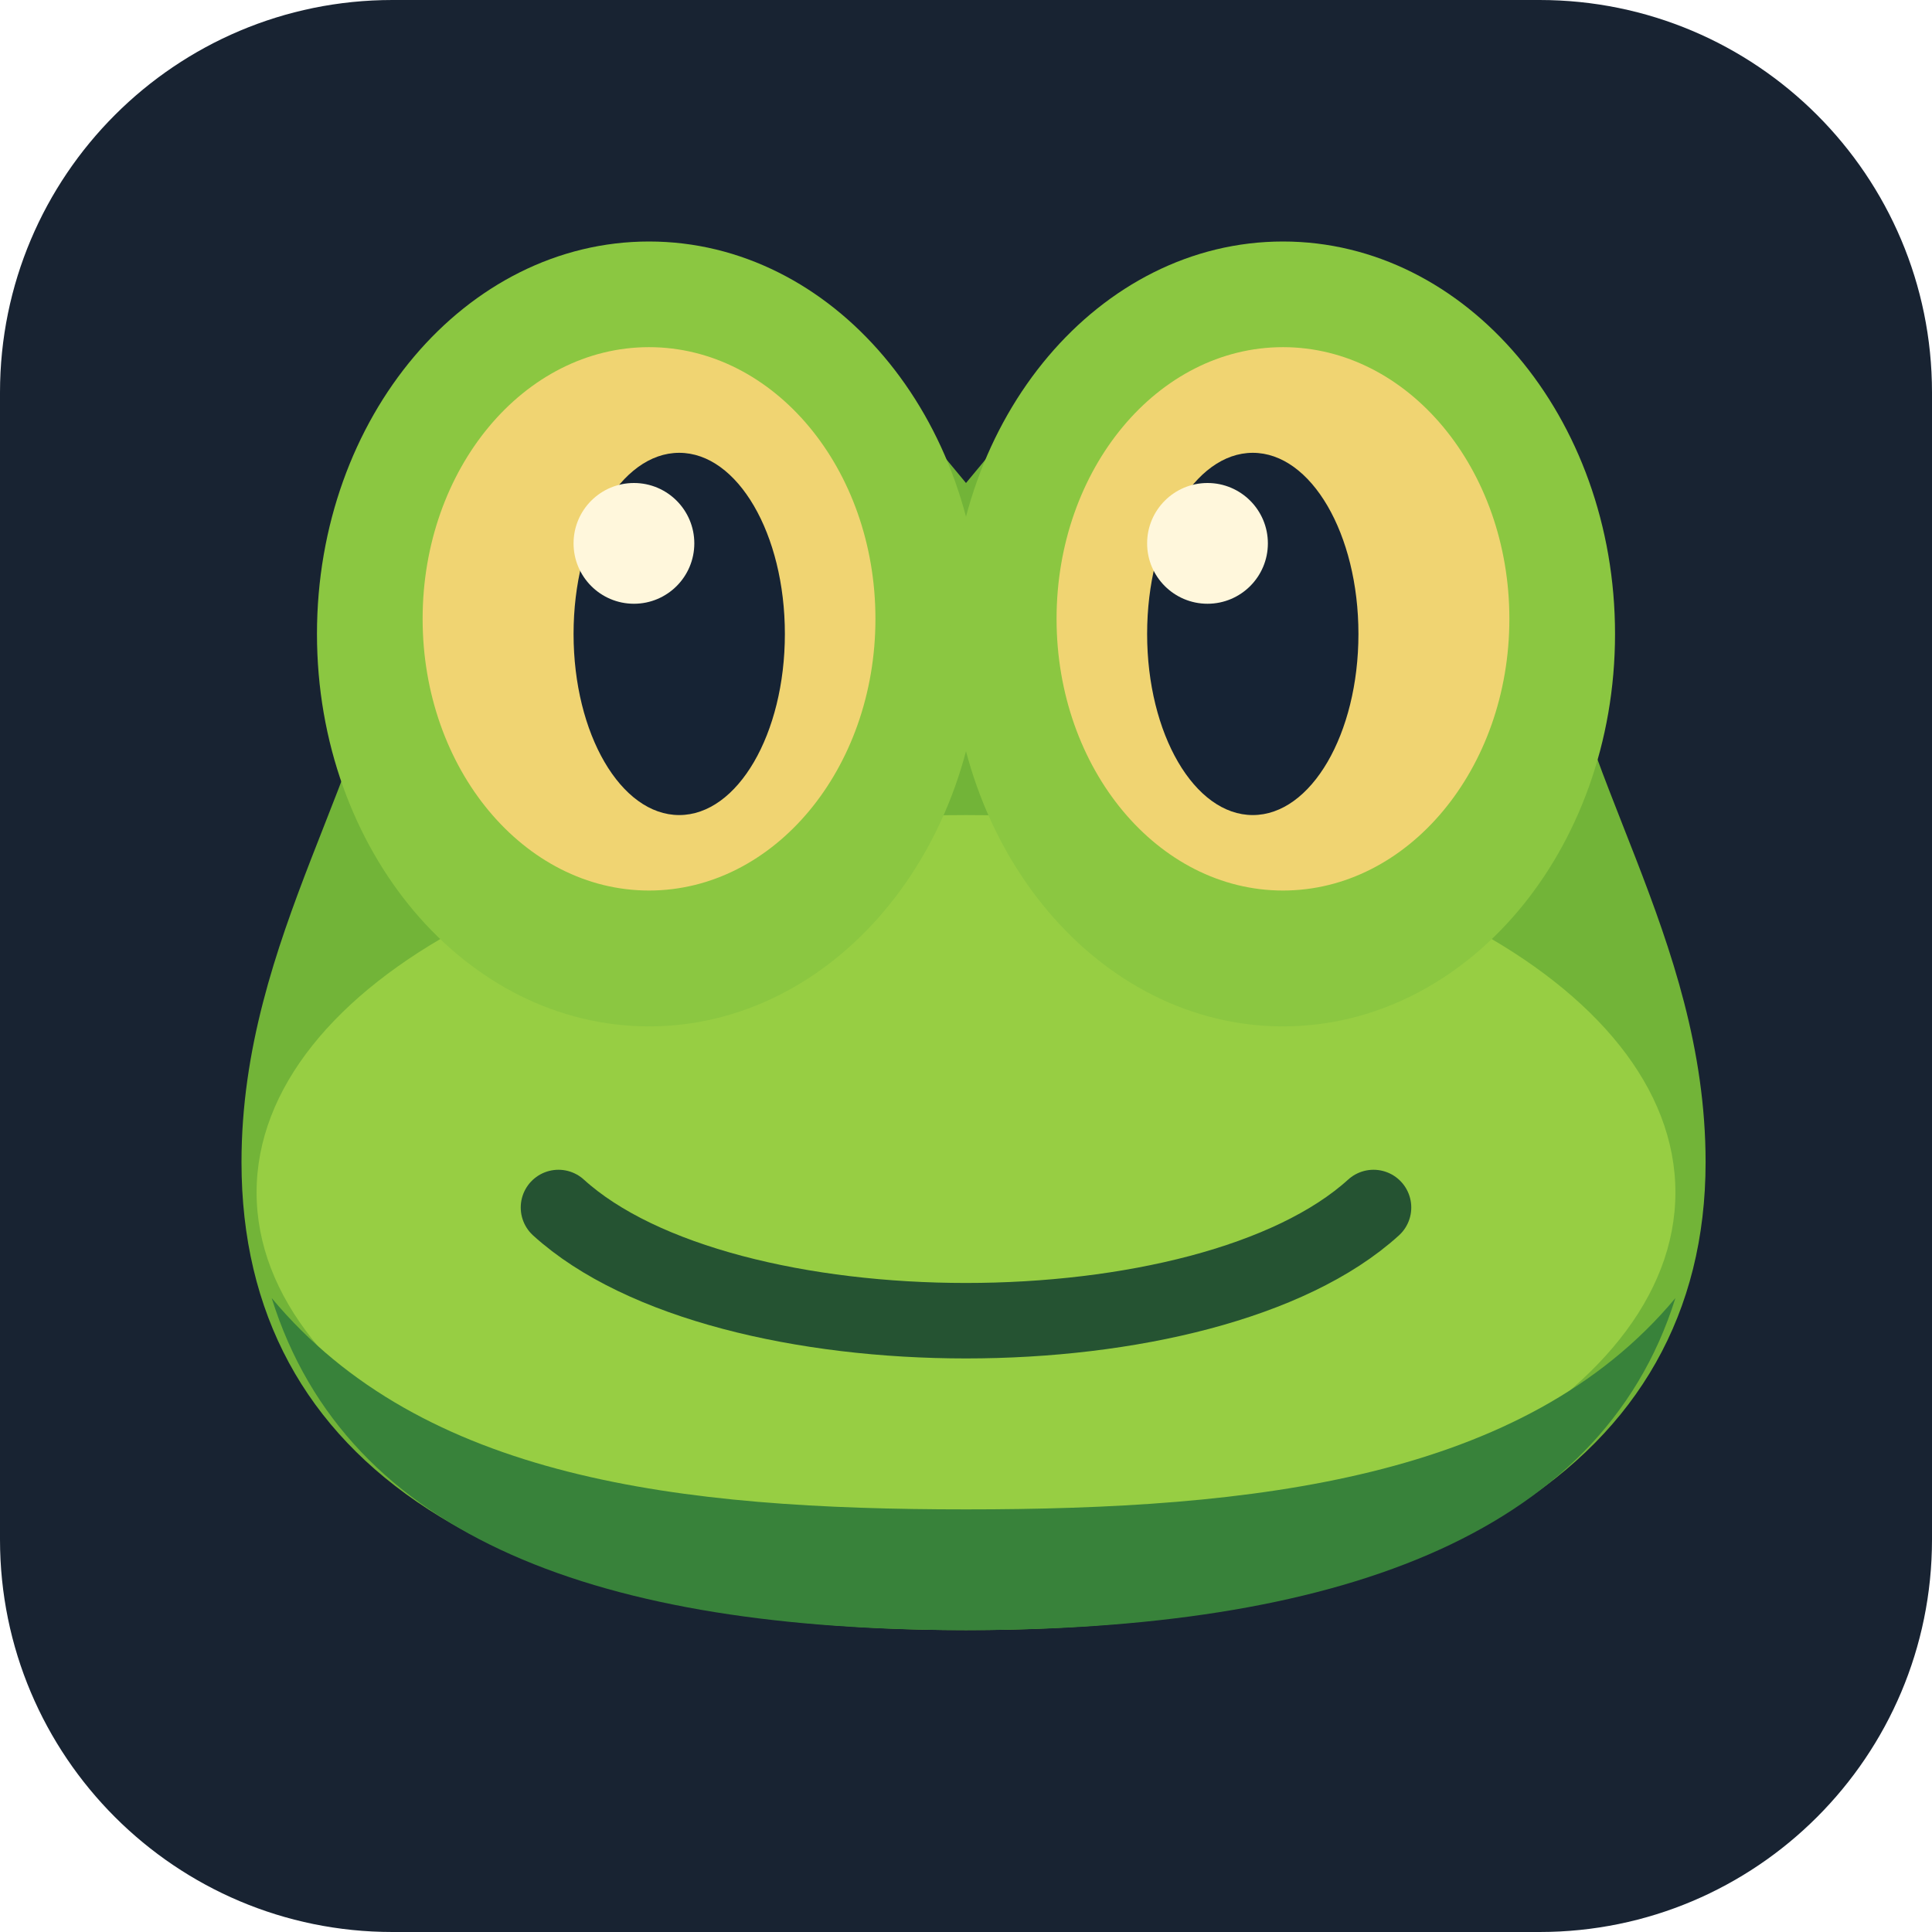
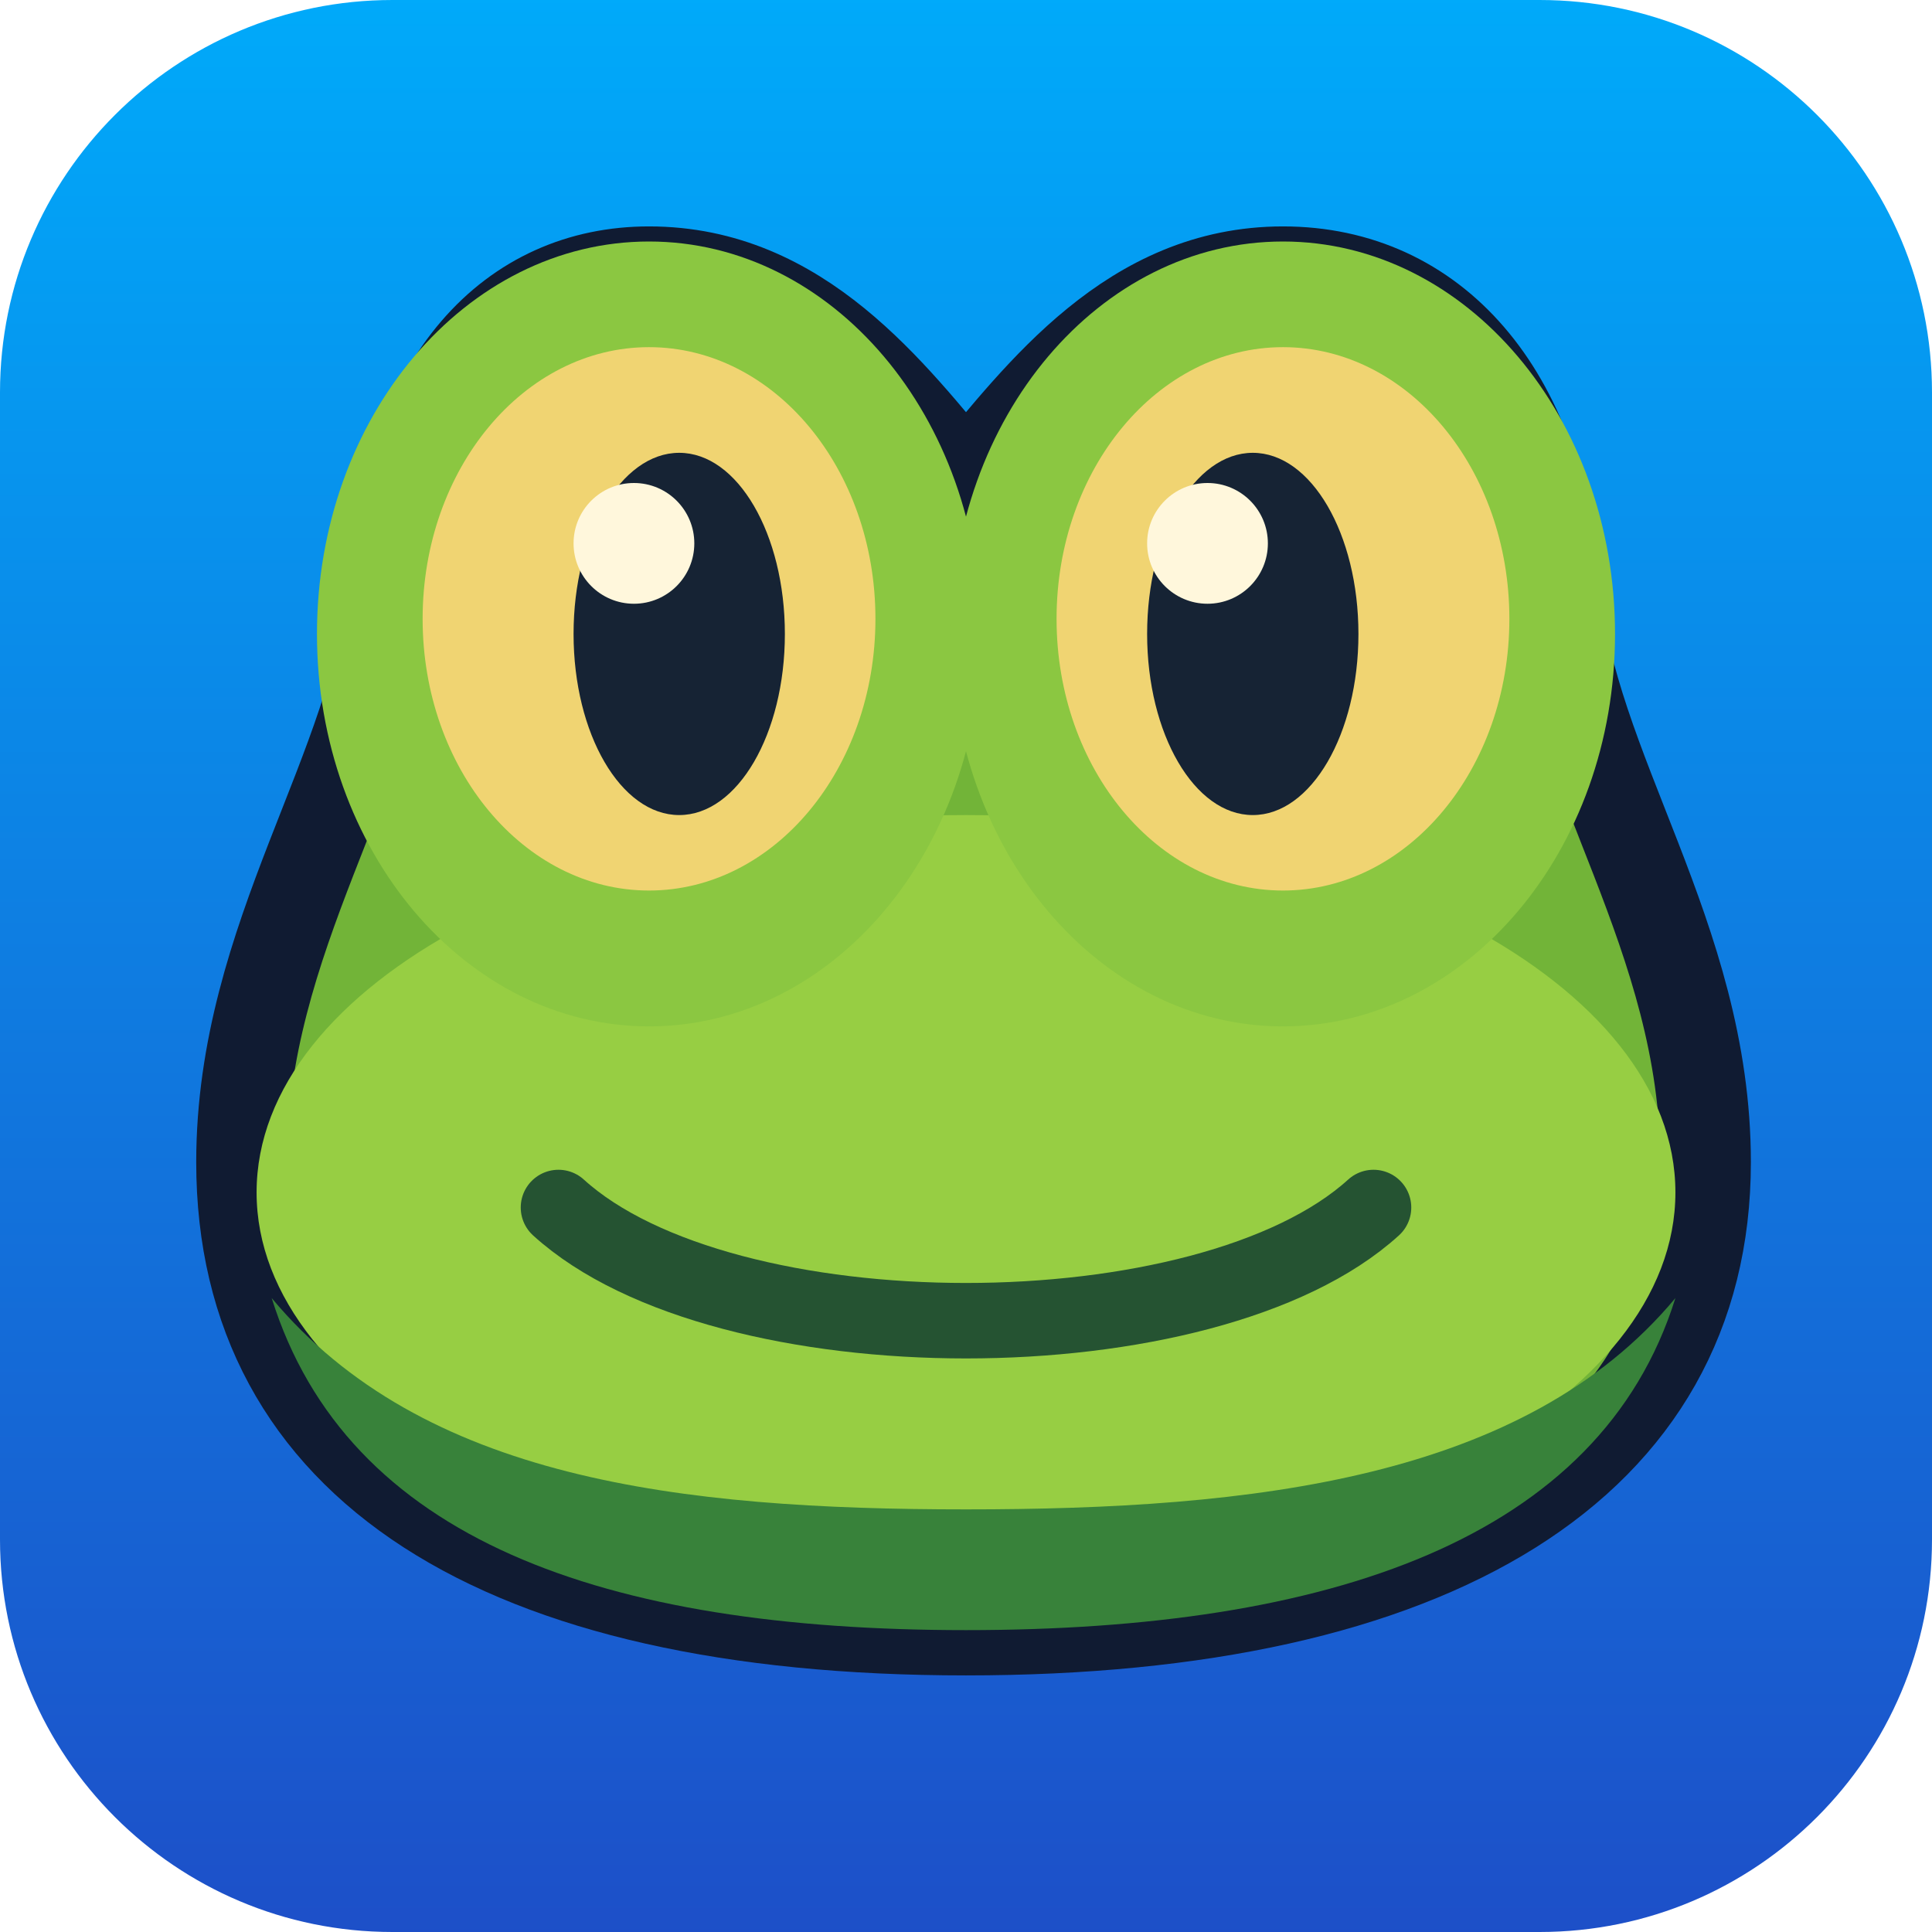
<svg xmlns="http://www.w3.org/2000/svg" width="128" height="128" viewBox="0 0 128 128">
-   <rect width="128" height="128" rx="26" fill="#182332" />
-   <path d="M16 77C16 62 25 51 26 39C27 25 34 18 43 18C53 18 59 26 64 32C69 26 75 18 85 18C95 18 102 26 103 39C104 51 113 62 113 77C113 97 95 108 64 108C33 108 16 97 16 77Z" fill="#72b438" />
+   <defs>
+     <linearGradient id="sky" x1="0" y1="0" x2="0" y2="1">
+       <stop offset="0" stop-color="#00aafa" />
+       <stop offset="1" stop-color="#1d4fc8" />
+     </linearGradient>
+   </defs>
+   <rect width="128" height="128" rx="26" fill="url(#sky)" />
+   <path d="M16 77C16 62 25 51 26 39C27 25 34 18 43 18C53 18 59 26 64 32C69 26 75 18 85 18C95 18 102 26 103 39C104 51 113 62 113 77C113 97 95 108 64 108C33 108 16 97 16 77Z" fill="#72b438" stroke="#101b32" stroke-width="6" stroke-linejoin="round" />
  <ellipse cx="64" cy="79" rx="47" ry="25" fill="#97ce43" />
  <path d="M18 86C28 98 45 100 64 100C83 100 101 98 111 86C106 102 88 108 64 108C40 108 23 102 18 86Z" fill="#38823a" />
  <g fill="#8bc741">
    <ellipse cx="43" cy="42" rx="22" ry="26" />
    <ellipse cx="85" cy="42" rx="22" ry="26" />
  </g>
  <g fill="#f0d472">
    <ellipse cx="43" cy="41" rx="15" ry="18" />
    <ellipse cx="85" cy="41" rx="15" ry="18" />
  </g>
  <g fill="#162334">
    <ellipse cx="45" cy="42" rx="7" ry="12" />
    <ellipse cx="83" cy="42" rx="7" ry="12" />
  </g>
  <g fill="#fff7dc">
    <circle cx="42" cy="36" r="4" />
    <circle cx="80" cy="36" r="4" />
  </g>
  <path d="M37 80C48 90 80 90 91 80" stroke="#255332" stroke-width="5" fill="none" stroke-linecap="round" />
</svg>
